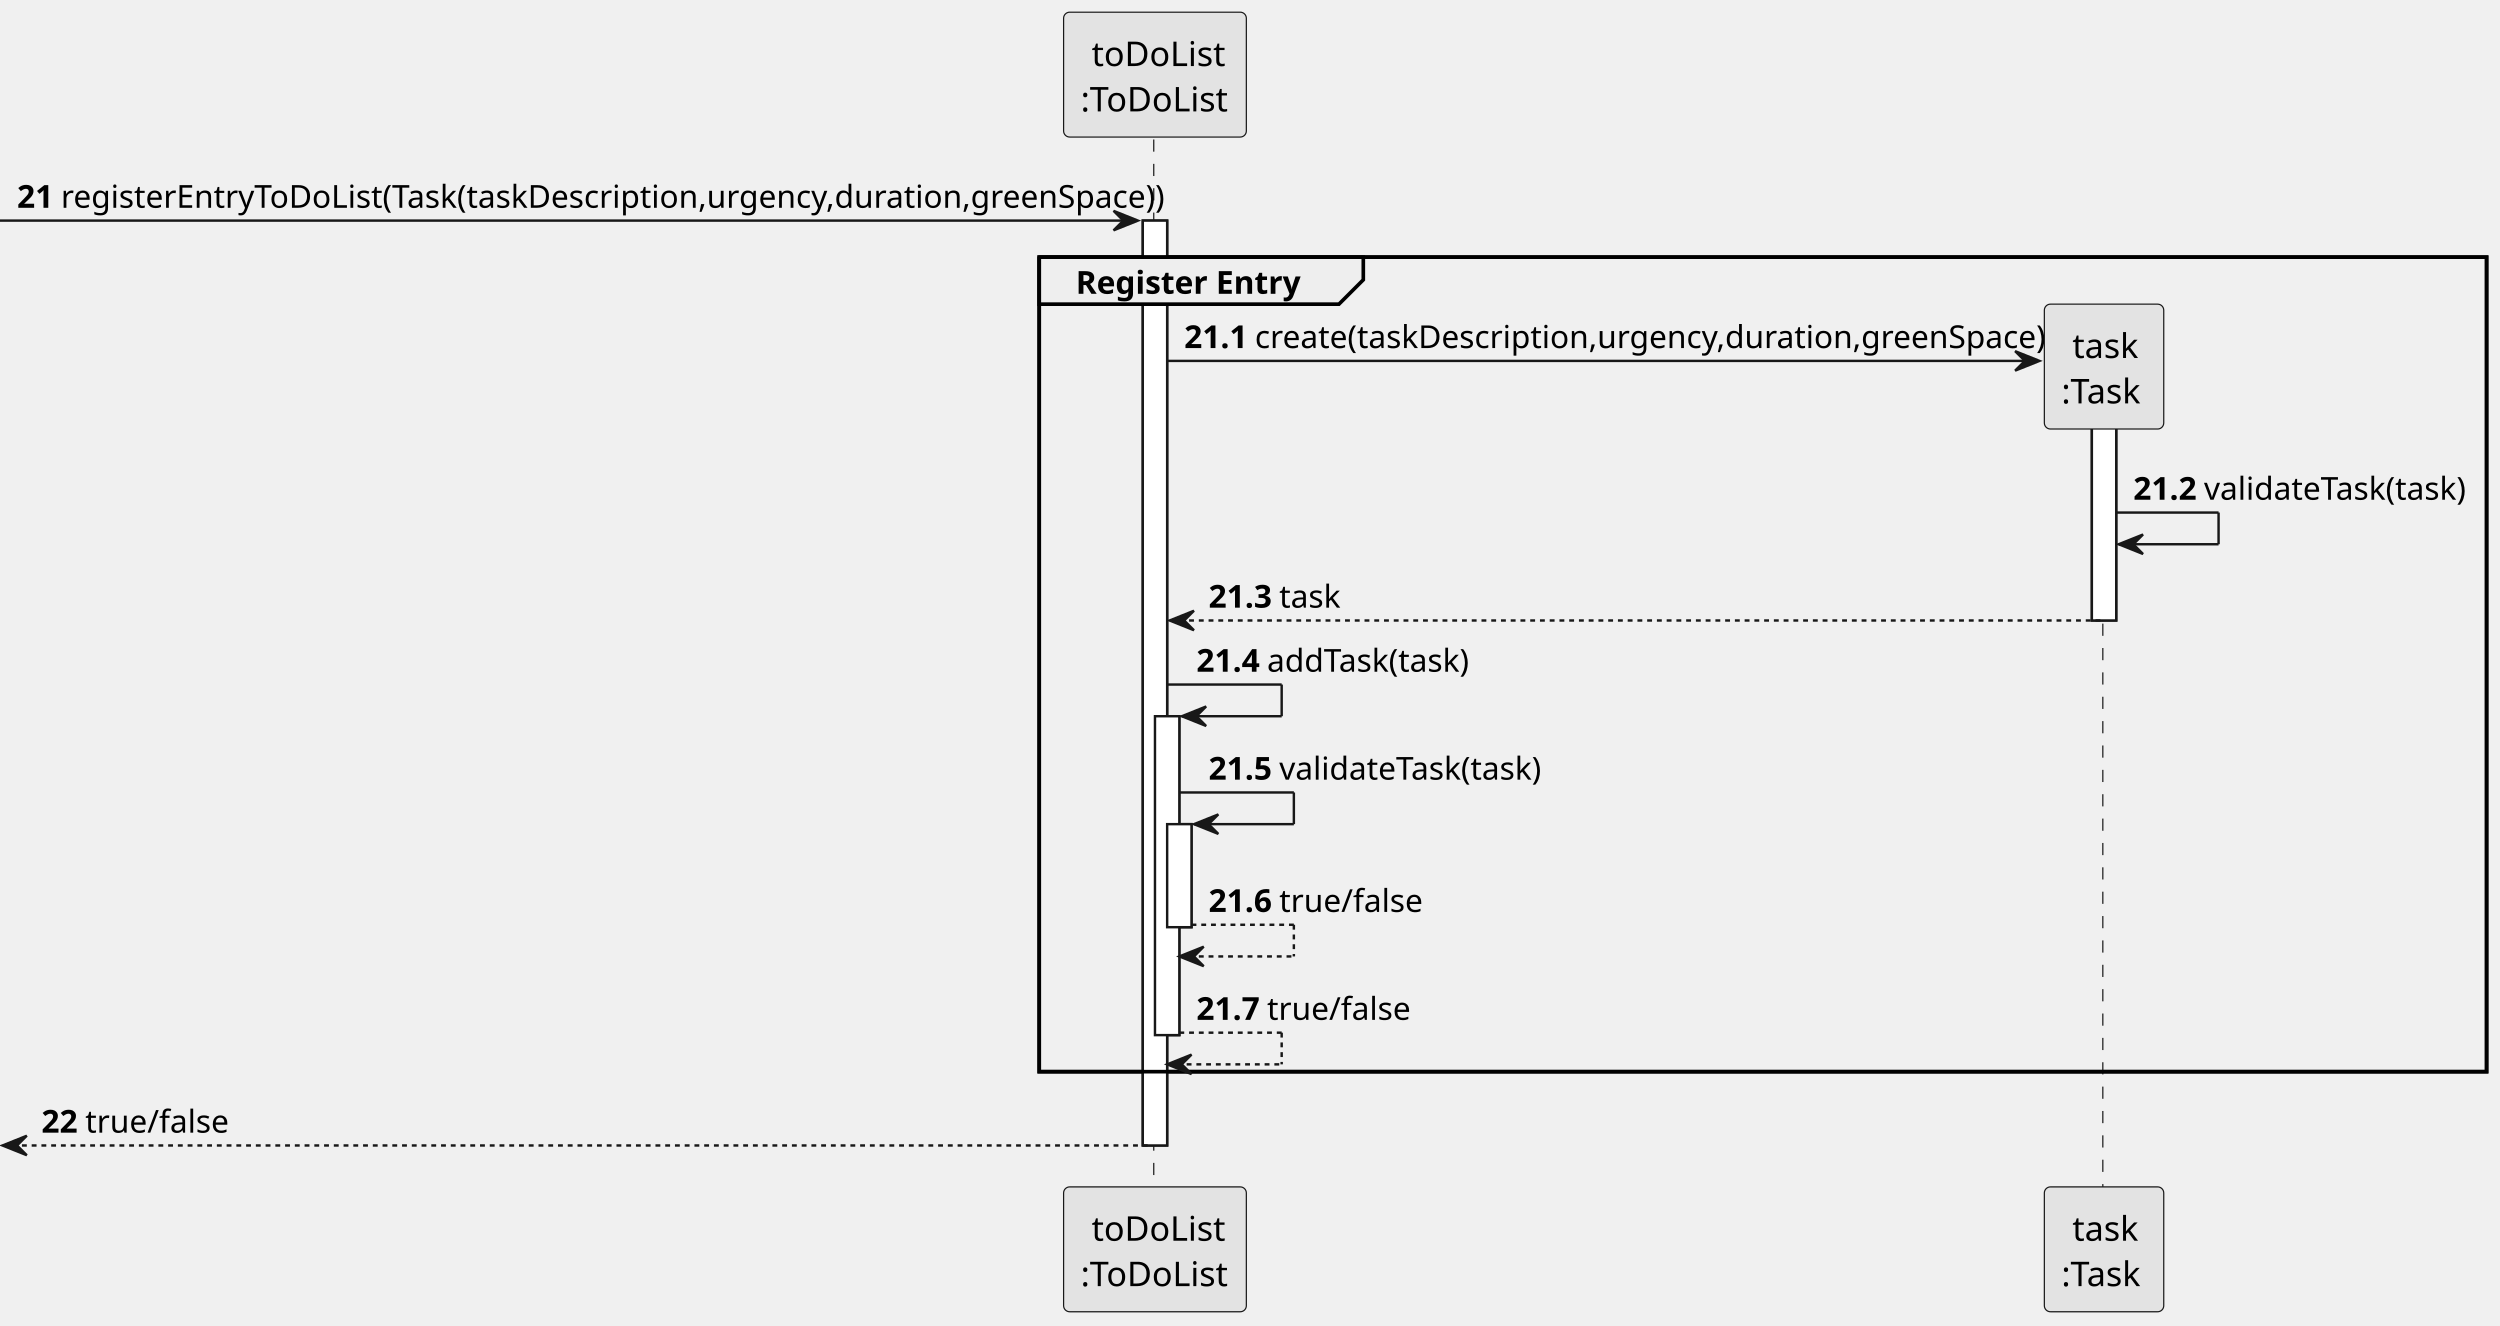
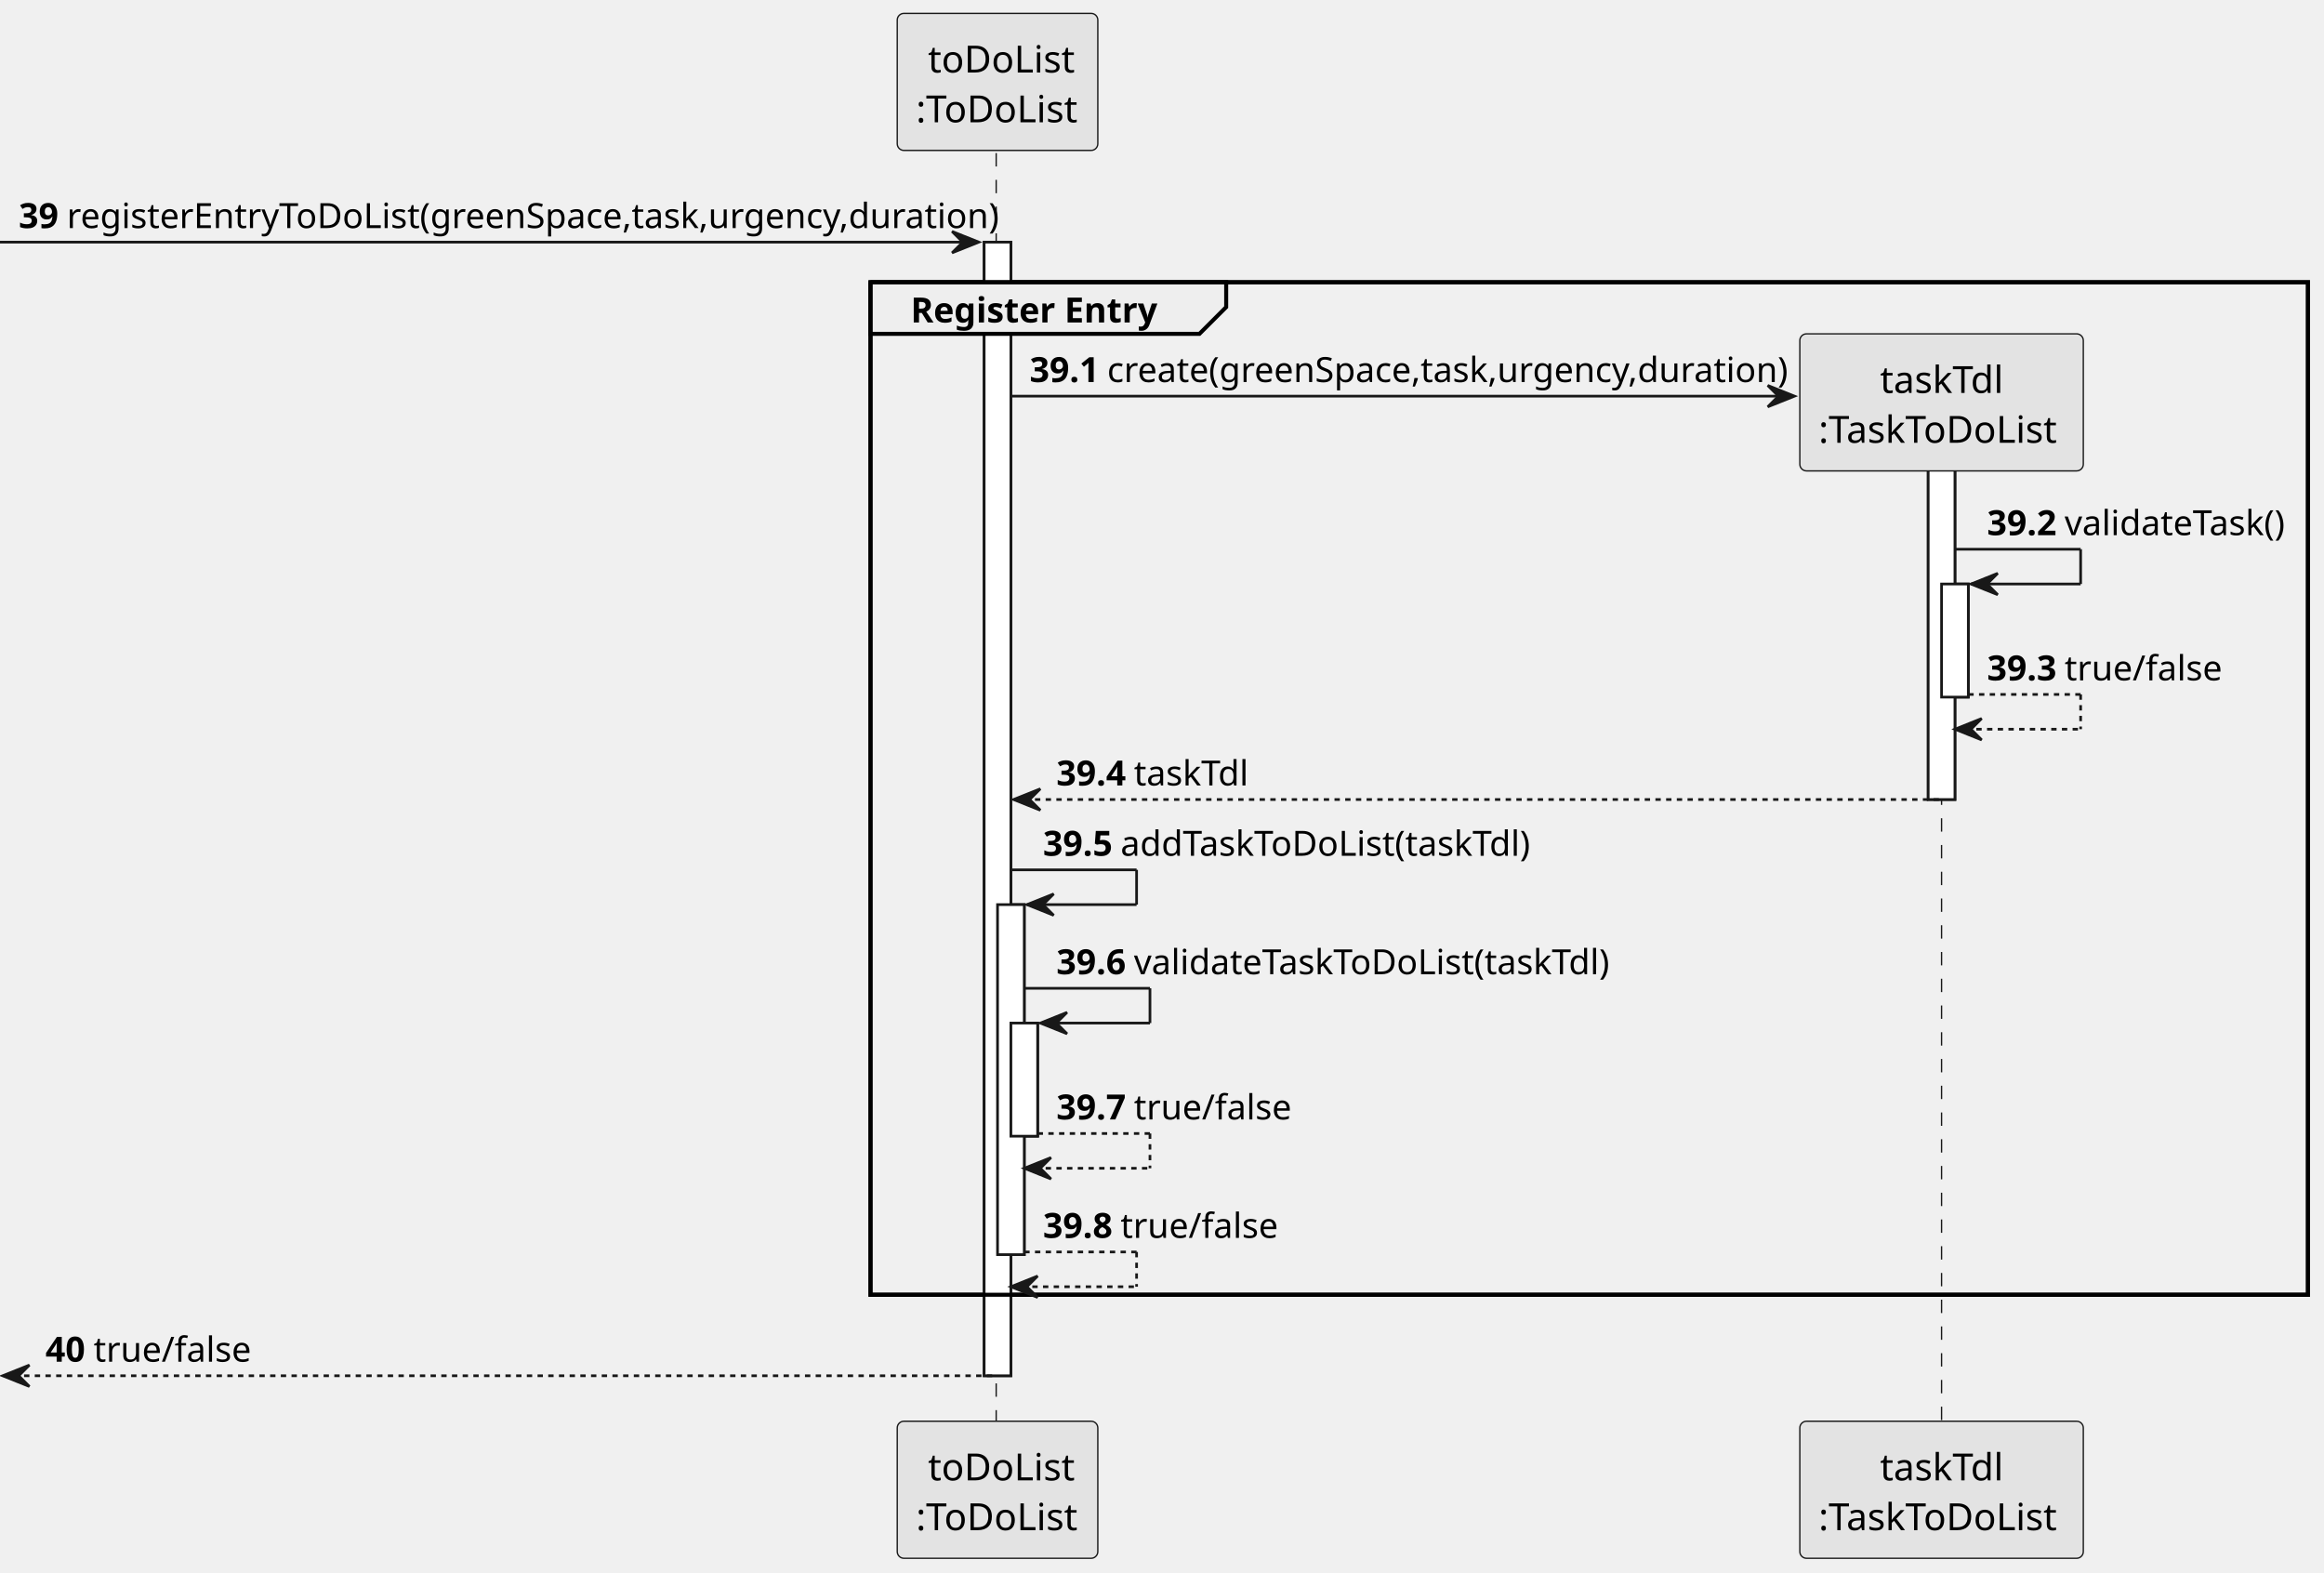
- <svg xmlns="http://www.w3.org/2000/svg" contentStyleType="text/css" height="544px" preserveAspectRatio="none" style="width:1026px;height:544px;background:#FFFFFF;" version="1.1" viewBox="0 0 1026 544" width="1026px" zoomAndPan="magnify">
+ <svg xmlns="http://www.w3.org/2000/svg" contentStyleType="text/css" height="588px" preserveAspectRatio="none" style="width:869px;height:588px;background:#FFFFFF;" version="1.1" viewBox="0 0 869 588" width="869px" zoomAndPan="magnify">
  <defs />
  <g>
-     <rect fill="#FFFFFF" height="379.57" style="stroke:#181818;stroke-width:1.0;" width="10" x="469" y="90.533" />
-     <rect fill="#FFFFFF" height="130.873" style="stroke:#181818;stroke-width:1.0;" width="10" x="474" y="293.94" />
-     <rect fill="#FFFFFF" height="42.291" style="stroke:#181818;stroke-width:1.0;" width="10" x="479" y="338.231" />
-     <rect fill="#FFFFFF" height="96.533" style="stroke:#181818;stroke-width:1.0;" width="10" x="858.5" y="158.115" />
-     <rect fill="none" height="334.279" style="stroke:#000000;stroke-width:1.5;" width="594" x="426.5" y="105.533" />
-     <line style="stroke:#181818;stroke-width:0.5;stroke-dasharray:5.0,5.0;" x1="473.5" x2="473.5" y1="57.242" y2="488.103" />
-     <line style="stroke:#181818;stroke-width:0.5;stroke-dasharray:5.0,5.0;" x1="863" x2="863" y1="165.945" y2="488.103" />
-     <rect fill="#E3E3E3" height="51.242" rx="2.5" ry="2.5" style="stroke:#181818;stroke-width:0.5;" width="75" x="436.5" y="5" />
-     <text fill="#000000" font-family="sans-serif" font-size="14" lengthAdjust="spacing" textLength="52" x="448" y="27.107">toDoList</text>
-     <text fill="#000000" font-family="sans-serif" font-size="14" lengthAdjust="spacing" textLength="61" x="443.5" y="45.728">:ToDoList</text>
-     <rect fill="#E3E3E3" height="51.242" rx="2.5" ry="2.5" style="stroke:#181818;stroke-width:0.5;" width="75" x="436.5" y="487.103" />
-     <text fill="#000000" font-family="sans-serif" font-size="14" lengthAdjust="spacing" textLength="52" x="448" y="509.211">toDoList</text>
-     <text fill="#000000" font-family="sans-serif" font-size="14" lengthAdjust="spacing" textLength="61" x="443.5" y="527.832">:ToDoList</text>
-     <rect fill="#E3E3E3" height="51.242" rx="2.5" ry="2.5" style="stroke:#181818;stroke-width:0.5;" width="49" x="839" y="487.103" />
-     <text fill="#000000" font-family="sans-serif" font-size="14" lengthAdjust="spacing" textLength="26" x="850.5" y="509.211">task</text>
-     <text fill="#000000" font-family="sans-serif" font-size="14" lengthAdjust="spacing" textLength="35" x="846" y="527.832">:Task</text>
-     <rect fill="#FFFFFF" height="379.57" style="stroke:#181818;stroke-width:1.0;" width="10" x="469" y="90.533" />
-     <rect fill="#FFFFFF" height="130.873" style="stroke:#181818;stroke-width:1.0;" width="10" x="474" y="293.94" />
-     <rect fill="#FFFFFF" height="42.291" style="stroke:#181818;stroke-width:1.0;" width="10" x="479" y="338.231" />
-     <rect fill="#FFFFFF" height="96.533" style="stroke:#181818;stroke-width:1.0;" width="10" x="858.5" y="158.115" />
-     <polygon fill="#181818" points="457,86.533,467,90.533,457,94.533,461,90.533" style="stroke:#181818;stroke-width:1.0;" />
-     <line style="stroke:#181818;stroke-width:1.0;" x1="0" x2="463" y1="90.533" y2="90.533" />
-     <text fill="#000000" font-family="sans-serif" font-size="13" font-weight="bold" lengthAdjust="spacing" textLength="14" x="7" y="85.27">21</text>
-     <text fill="#000000" font-family="sans-serif" font-size="13" lengthAdjust="spacing" textLength="432" x="25" y="85.27">registerEntryToDoList(Task(taskDescription,urgency,duration,greenSpace))</text>
-     <path d="M426.5,105.533 L559.5,105.533 L559.5,114.824 L549.5,124.824 L426.5,124.824 L426.5,105.533 " fill="#EEEEEE" style="stroke:#000000;stroke-width:1.5;" />
-     <rect fill="none" height="334.279" style="stroke:#000000;stroke-width:1.5;" width="594" x="426.5" y="105.533" />
-     <text fill="#000000" font-family="sans-serif" font-size="13" font-weight="bold" lengthAdjust="spacing" textLength="88" x="441.5" y="120.561">Register Entry</text>
-     <polygon fill="#181818" points="827,144.115,837,148.115,827,152.115,831,148.115" style="stroke:#181818;stroke-width:1.0;" />
-     <line style="stroke:#181818;stroke-width:1.0;" x1="479" x2="833" y1="148.115" y2="148.115" />
-     <text fill="#000000" font-family="sans-serif" font-size="13" font-weight="bold" lengthAdjust="spacing" textLength="25" x="486" y="142.852">21.1</text>
-     <text fill="#000000" font-family="sans-serif" font-size="13" lengthAdjust="spacing" textLength="307" x="515" y="142.852">create(taskDescription,urgency,duration,greenSpace)</text>
-     <rect fill="#E3E3E3" height="51.242" rx="2.5" ry="2.5" style="stroke:#181818;stroke-width:0.5;" width="49" x="839" y="124.824" />
-     <text fill="#000000" font-family="sans-serif" font-size="14" lengthAdjust="spacing" textLength="26" x="850.5" y="146.932">task</text>
-     <text fill="#000000" font-family="sans-serif" font-size="14" lengthAdjust="spacing" textLength="35" x="846" y="165.553">:Task</text>
-     <line style="stroke:#181818;stroke-width:1.0;" x1="868.5" x2="910.5" y1="210.357" y2="210.357" />
-     <line style="stroke:#181818;stroke-width:1.0;" x1="910.5" x2="910.5" y1="210.357" y2="223.357" />
-     <line style="stroke:#181818;stroke-width:1.0;" x1="869.5" x2="910.5" y1="223.357" y2="223.357" />
-     <polygon fill="#181818" points="879.5,219.357,869.5,223.357,879.5,227.357,875.5,223.357" style="stroke:#181818;stroke-width:1.0;" />
-     <text fill="#000000" font-family="sans-serif" font-size="13" font-weight="bold" lengthAdjust="spacing" textLength="25" x="875.5" y="205.095">21.2</text>
-     <text fill="#000000" font-family="sans-serif" font-size="13" lengthAdjust="spacing" textLength="104" x="904.5" y="205.095">validateTask(task)</text>
-     <polygon fill="#181818" points="490,250.648,480,254.648,490,258.648,486,254.648" style="stroke:#181818;stroke-width:1.0;" />
-     <line style="stroke:#181818;stroke-width:1.0;stroke-dasharray:2.0,2.0;" x1="484" x2="862.5" y1="254.648" y2="254.648" />
-     <text fill="#000000" font-family="sans-serif" font-size="13" font-weight="bold" lengthAdjust="spacing" textLength="25" x="496" y="249.386">21.3</text>
-     <text fill="#000000" font-family="sans-serif" font-size="13" lengthAdjust="spacing" textLength="25" x="525" y="249.386">task</text>
-     <line style="stroke:#181818;stroke-width:1.0;" x1="479" x2="526" y1="280.94" y2="280.94" />
-     <line style="stroke:#181818;stroke-width:1.0;" x1="526" x2="526" y1="280.94" y2="293.94" />
-     <line style="stroke:#181818;stroke-width:1.0;" x1="485" x2="526" y1="293.94" y2="293.94" />
-     <polygon fill="#181818" points="495,289.94,485,293.94,495,297.94,491,293.94" style="stroke:#181818;stroke-width:1.0;" />
-     <text fill="#000000" font-family="sans-serif" font-size="13" font-weight="bold" lengthAdjust="spacing" textLength="25" x="491" y="275.677">21.4</text>
-     <text fill="#000000" font-family="sans-serif" font-size="13" lengthAdjust="spacing" textLength="82" x="520" y="275.677">addTask(task)</text>
-     <line style="stroke:#181818;stroke-width:1.0;" x1="484" x2="531" y1="325.231" y2="325.231" />
-     <line style="stroke:#181818;stroke-width:1.0;" x1="531" x2="531" y1="325.231" y2="338.231" />
-     <line style="stroke:#181818;stroke-width:1.0;" x1="490" x2="531" y1="338.231" y2="338.231" />
-     <polygon fill="#181818" points="500,334.231,490,338.231,500,342.231,496,338.231" style="stroke:#181818;stroke-width:1.0;" />
-     <text fill="#000000" font-family="sans-serif" font-size="13" font-weight="bold" lengthAdjust="spacing" textLength="25" x="496" y="319.968">21.5</text>
-     <text fill="#000000" font-family="sans-serif" font-size="13" lengthAdjust="spacing" textLength="104" x="525" y="319.968">validateTask(task)</text>
-     <line style="stroke:#181818;stroke-width:1.0;stroke-dasharray:2.0,2.0;" x1="489" x2="531" y1="379.522" y2="379.522" />
-     <line style="stroke:#181818;stroke-width:1.0;stroke-dasharray:2.0,2.0;" x1="531" x2="531" y1="379.522" y2="392.522" />
-     <line style="stroke:#181818;stroke-width:1.0;stroke-dasharray:2.0,2.0;" x1="484" x2="531" y1="392.522" y2="392.522" />
-     <polygon fill="#181818" points="494,388.522,484,392.522,494,396.522,490,392.522" style="stroke:#181818;stroke-width:1.0;" />
-     <text fill="#000000" font-family="sans-serif" font-size="13" font-weight="bold" lengthAdjust="spacing" textLength="25" x="496" y="374.259">21.6</text>
-     <text fill="#000000" font-family="sans-serif" font-size="13" lengthAdjust="spacing" textLength="53" x="525" y="374.259">true/false</text>
-     <line style="stroke:#181818;stroke-width:1.0;stroke-dasharray:2.0,2.0;" x1="484" x2="526" y1="423.812" y2="423.812" />
-     <line style="stroke:#181818;stroke-width:1.0;stroke-dasharray:2.0,2.0;" x1="526" x2="526" y1="423.812" y2="436.812" />
-     <line style="stroke:#181818;stroke-width:1.0;stroke-dasharray:2.0,2.0;" x1="479" x2="526" y1="436.812" y2="436.812" />
-     <polygon fill="#181818" points="489,432.812,479,436.812,489,440.812,485,436.812" style="stroke:#181818;stroke-width:1.0;" />
-     <text fill="#000000" font-family="sans-serif" font-size="13" font-weight="bold" lengthAdjust="spacing" textLength="25" x="491" y="418.55">21.7</text>
-     <text fill="#000000" font-family="sans-serif" font-size="13" lengthAdjust="spacing" textLength="53" x="520" y="418.55">true/false</text>
-     <polygon fill="#181818" points="11,466.103,1,470.103,11,474.103,7,470.103" style="stroke:#181818;stroke-width:1.0;" />
-     <line style="stroke:#181818;stroke-width:1.0;stroke-dasharray:2.0,2.0;" x1="5" x2="473" y1="470.103" y2="470.103" />
-     <text fill="#000000" font-family="sans-serif" font-size="13" font-weight="bold" lengthAdjust="spacing" textLength="14" x="17" y="464.841">22</text>
-     <text fill="#000000" font-family="sans-serif" font-size="13" lengthAdjust="spacing" textLength="53" x="35" y="464.841">true/false</text>
+     <rect fill="#FFFFFF" height="423.861" style="stroke:#181818;stroke-width:1.0;" width="10" x="368" y="90.533" />
+     <rect fill="#FFFFFF" height="130.873" style="stroke:#181818;stroke-width:1.0;" width="10" x="373" y="338.231" />
+     <rect fill="#FFFFFF" height="42.291" style="stroke:#181818;stroke-width:1.0;" width="10" x="378" y="382.522" />
+     <rect fill="#FFFFFF" height="140.824" style="stroke:#181818;stroke-width:1.0;" width="10" x="721" y="158.115" />
+     <rect fill="#FFFFFF" height="42.291" style="stroke:#181818;stroke-width:1.0;" width="10" x="726" y="218.357" />
+     <rect fill="none" height="378.57" style="stroke:#000000;stroke-width:1.5;" width="537.5" x="325.5" y="105.533" />
+     <line style="stroke:#181818;stroke-width:0.5;stroke-dasharray:5.0,5.0;" x1="372.5" x2="372.5" y1="57.242" y2="532.394" />
+     <line style="stroke:#181818;stroke-width:0.5;stroke-dasharray:5.0,5.0;" x1="726" x2="726" y1="165.945" y2="532.394" />
+     <rect fill="#E3E3E3" height="51.242" rx="2.5" ry="2.5" style="stroke:#181818;stroke-width:0.5;" width="75" x="335.5" y="5" />
+     <text fill="#000000" font-family="sans-serif" font-size="14" lengthAdjust="spacing" textLength="52" x="347" y="27.107">toDoList</text>
+     <text fill="#000000" font-family="sans-serif" font-size="14" lengthAdjust="spacing" textLength="61" x="342.5" y="45.728">:ToDoList</text>
+     <rect fill="#E3E3E3" height="51.242" rx="2.5" ry="2.5" style="stroke:#181818;stroke-width:0.5;" width="75" x="335.5" y="531.394" />
+     <text fill="#000000" font-family="sans-serif" font-size="14" lengthAdjust="spacing" textLength="52" x="347" y="553.502">toDoList</text>
+     <text fill="#000000" font-family="sans-serif" font-size="14" lengthAdjust="spacing" textLength="61" x="342.5" y="572.123">:ToDoList</text>
+     <rect fill="#E3E3E3" height="51.242" rx="2.5" ry="2.5" style="stroke:#181818;stroke-width:0.5;" width="106" x="673" y="531.394" />
+     <text fill="#000000" font-family="sans-serif" font-size="14" lengthAdjust="spacing" textLength="46" x="703" y="553.502">taskTdl</text>
+     <text fill="#000000" font-family="sans-serif" font-size="14" lengthAdjust="spacing" textLength="92" x="680" y="572.123">:TaskToDoList</text>
+     <rect fill="#FFFFFF" height="423.861" style="stroke:#181818;stroke-width:1.0;" width="10" x="368" y="90.533" />
+     <rect fill="#FFFFFF" height="130.873" style="stroke:#181818;stroke-width:1.0;" width="10" x="373" y="338.231" />
+     <rect fill="#FFFFFF" height="42.291" style="stroke:#181818;stroke-width:1.0;" width="10" x="378" y="382.522" />
+     <rect fill="#FFFFFF" height="140.824" style="stroke:#181818;stroke-width:1.0;" width="10" x="721" y="158.115" />
+     <rect fill="#FFFFFF" height="42.291" style="stroke:#181818;stroke-width:1.0;" width="10" x="726" y="218.357" />
+     <polygon fill="#181818" points="356,86.533,366,90.533,356,94.533,360,90.533" style="stroke:#181818;stroke-width:1.0;" />
+     <line style="stroke:#181818;stroke-width:1.0;" x1="0" x2="362" y1="90.533" y2="90.533" />
+     <text fill="#000000" font-family="sans-serif" font-size="13" font-weight="bold" lengthAdjust="spacing" textLength="14" x="7" y="85.27">39</text>
+     <text fill="#000000" font-family="sans-serif" font-size="13" lengthAdjust="spacing" textLength="331" x="25" y="85.27">registerEntryToDoList(greenSpace,task,urgency,duration)</text>
+     <path d="M325.5,105.533 L458.5,105.533 L458.5,114.824 L448.5,124.824 L325.5,124.824 L325.5,105.533 " fill="#EEEEEE" style="stroke:#000000;stroke-width:1.5;" />
+     <rect fill="none" height="378.57" style="stroke:#000000;stroke-width:1.5;" width="537.5" x="325.5" y="105.533" />
+     <text fill="#000000" font-family="sans-serif" font-size="13" font-weight="bold" lengthAdjust="spacing" textLength="88" x="340.5" y="120.561">Register Entry</text>
+     <polygon fill="#181818" points="661,144.115,671,148.115,661,152.115,665,148.115" style="stroke:#181818;stroke-width:1.0;" />
+     <line style="stroke:#181818;stroke-width:1.0;" x1="378" x2="667" y1="148.115" y2="148.115" />
+     <text fill="#000000" font-family="sans-serif" font-size="13" font-weight="bold" lengthAdjust="spacing" textLength="25" x="385" y="142.852">39.1</text>
+     <text fill="#000000" font-family="sans-serif" font-size="13" lengthAdjust="spacing" textLength="242" x="414" y="142.852">create(greenSpace,task,urgency,duration)</text>
+     <rect fill="#E3E3E3" height="51.242" rx="2.5" ry="2.5" style="stroke:#181818;stroke-width:0.5;" width="106" x="673" y="124.824" />
+     <text fill="#000000" font-family="sans-serif" font-size="14" lengthAdjust="spacing" textLength="46" x="703" y="146.932">taskTdl</text>
+     <text fill="#000000" font-family="sans-serif" font-size="14" lengthAdjust="spacing" textLength="92" x="680" y="165.553">:TaskToDoList</text>
+     <line style="stroke:#181818;stroke-width:1.0;" x1="731" x2="778" y1="205.357" y2="205.357" />
+     <line style="stroke:#181818;stroke-width:1.0;" x1="778" x2="778" y1="205.357" y2="218.357" />
+     <line style="stroke:#181818;stroke-width:1.0;" x1="737" x2="778" y1="218.357" y2="218.357" />
+     <polygon fill="#181818" points="747,214.357,737,218.357,747,222.357,743,218.357" style="stroke:#181818;stroke-width:1.0;" />
+     <text fill="#000000" font-family="sans-serif" font-size="13" font-weight="bold" lengthAdjust="spacing" textLength="25" x="743" y="200.095">39.2</text>
+     <text fill="#000000" font-family="sans-serif" font-size="13" lengthAdjust="spacing" textLength="79" x="772" y="200.095">validateTask()</text>
+     <line style="stroke:#181818;stroke-width:1.0;stroke-dasharray:2.0,2.0;" x1="736" x2="778" y1="259.648" y2="259.648" />
+     <line style="stroke:#181818;stroke-width:1.0;stroke-dasharray:2.0,2.0;" x1="778" x2="778" y1="259.648" y2="272.648" />
+     <line style="stroke:#181818;stroke-width:1.0;stroke-dasharray:2.0,2.0;" x1="731" x2="778" y1="272.648" y2="272.648" />
+     <polygon fill="#181818" points="741,268.648,731,272.648,741,276.648,737,272.648" style="stroke:#181818;stroke-width:1.0;" />
+     <text fill="#000000" font-family="sans-serif" font-size="13" font-weight="bold" lengthAdjust="spacing" textLength="25" x="743" y="254.386">39.3</text>
+     <text fill="#000000" font-family="sans-serif" font-size="13" lengthAdjust="spacing" textLength="53" x="772" y="254.386">true/false</text>
+     <polygon fill="#181818" points="389,294.94,379,298.94,389,302.94,385,298.94" style="stroke:#181818;stroke-width:1.0;" />
+     <line style="stroke:#181818;stroke-width:1.0;stroke-dasharray:2.0,2.0;" x1="383" x2="725" y1="298.94" y2="298.94" />
+     <text fill="#000000" font-family="sans-serif" font-size="13" font-weight="bold" lengthAdjust="spacing" textLength="25" x="395" y="293.677">39.4</text>
+     <text fill="#000000" font-family="sans-serif" font-size="13" lengthAdjust="spacing" textLength="42" x="424" y="293.677">taskTdl</text>
+     <line style="stroke:#181818;stroke-width:1.0;" x1="378" x2="425" y1="325.231" y2="325.231" />
+     <line style="stroke:#181818;stroke-width:1.0;" x1="425" x2="425" y1="325.231" y2="338.231" />
+     <line style="stroke:#181818;stroke-width:1.0;" x1="384" x2="425" y1="338.231" y2="338.231" />
+     <polygon fill="#181818" points="394,334.231,384,338.231,394,342.231,390,338.231" style="stroke:#181818;stroke-width:1.0;" />
+     <text fill="#000000" font-family="sans-serif" font-size="13" font-weight="bold" lengthAdjust="spacing" textLength="25" x="390" y="319.968">39.5</text>
+     <text fill="#000000" font-family="sans-serif" font-size="13" lengthAdjust="spacing" textLength="150" x="419" y="319.968">addTaskToDoList(taskTdl)</text>
+     <line style="stroke:#181818;stroke-width:1.0;" x1="383" x2="430" y1="369.522" y2="369.522" />
+     <line style="stroke:#181818;stroke-width:1.0;" x1="430" x2="430" y1="369.522" y2="382.522" />
+     <line style="stroke:#181818;stroke-width:1.0;" x1="389" x2="430" y1="382.522" y2="382.522" />
+     <polygon fill="#181818" points="399,378.522,389,382.522,399,386.522,395,382.522" style="stroke:#181818;stroke-width:1.0;" />
+     <text fill="#000000" font-family="sans-serif" font-size="13" font-weight="bold" lengthAdjust="spacing" textLength="25" x="395" y="364.259">39.6</text>
+     <text fill="#000000" font-family="sans-serif" font-size="13" lengthAdjust="spacing" textLength="172" x="424" y="364.259">validateTaskToDoList(taskTdl)</text>
+     <line style="stroke:#181818;stroke-width:1.0;stroke-dasharray:2.0,2.0;" x1="388" x2="430" y1="423.812" y2="423.812" />
+     <line style="stroke:#181818;stroke-width:1.0;stroke-dasharray:2.0,2.0;" x1="430" x2="430" y1="423.812" y2="436.812" />
+     <line style="stroke:#181818;stroke-width:1.0;stroke-dasharray:2.0,2.0;" x1="383" x2="430" y1="436.812" y2="436.812" />
+     <polygon fill="#181818" points="393,432.812,383,436.812,393,440.812,389,436.812" style="stroke:#181818;stroke-width:1.0;" />
+     <text fill="#000000" font-family="sans-serif" font-size="13" font-weight="bold" lengthAdjust="spacing" textLength="25" x="395" y="418.55">39.7</text>
+     <text fill="#000000" font-family="sans-serif" font-size="13" lengthAdjust="spacing" textLength="53" x="424" y="418.55">true/false</text>
+     <line style="stroke:#181818;stroke-width:1.0;stroke-dasharray:2.0,2.0;" x1="383" x2="425" y1="468.103" y2="468.103" />
+     <line style="stroke:#181818;stroke-width:1.0;stroke-dasharray:2.0,2.0;" x1="425" x2="425" y1="468.103" y2="481.103" />
+     <line style="stroke:#181818;stroke-width:1.0;stroke-dasharray:2.0,2.0;" x1="378" x2="425" y1="481.103" y2="481.103" />
+     <polygon fill="#181818" points="388,477.103,378,481.103,388,485.103,384,481.103" style="stroke:#181818;stroke-width:1.0;" />
+     <text fill="#000000" font-family="sans-serif" font-size="13" font-weight="bold" lengthAdjust="spacing" textLength="25" x="390" y="462.841">39.8</text>
+     <text fill="#000000" font-family="sans-serif" font-size="13" lengthAdjust="spacing" textLength="53" x="419" y="462.841">true/false</text>
+     <polygon fill="#181818" points="11,510.394,1,514.394,11,518.394,7,514.394" style="stroke:#181818;stroke-width:1.0;" />
+     <line style="stroke:#181818;stroke-width:1.0;stroke-dasharray:2.0,2.0;" x1="5" x2="372" y1="514.394" y2="514.394" />
+     <text fill="#000000" font-family="sans-serif" font-size="13" font-weight="bold" lengthAdjust="spacing" textLength="14" x="17" y="509.132">40</text>
+     <text fill="#000000" font-family="sans-serif" font-size="13" lengthAdjust="spacing" textLength="53" x="35" y="509.132">true/false</text>
  </g>
</svg>
